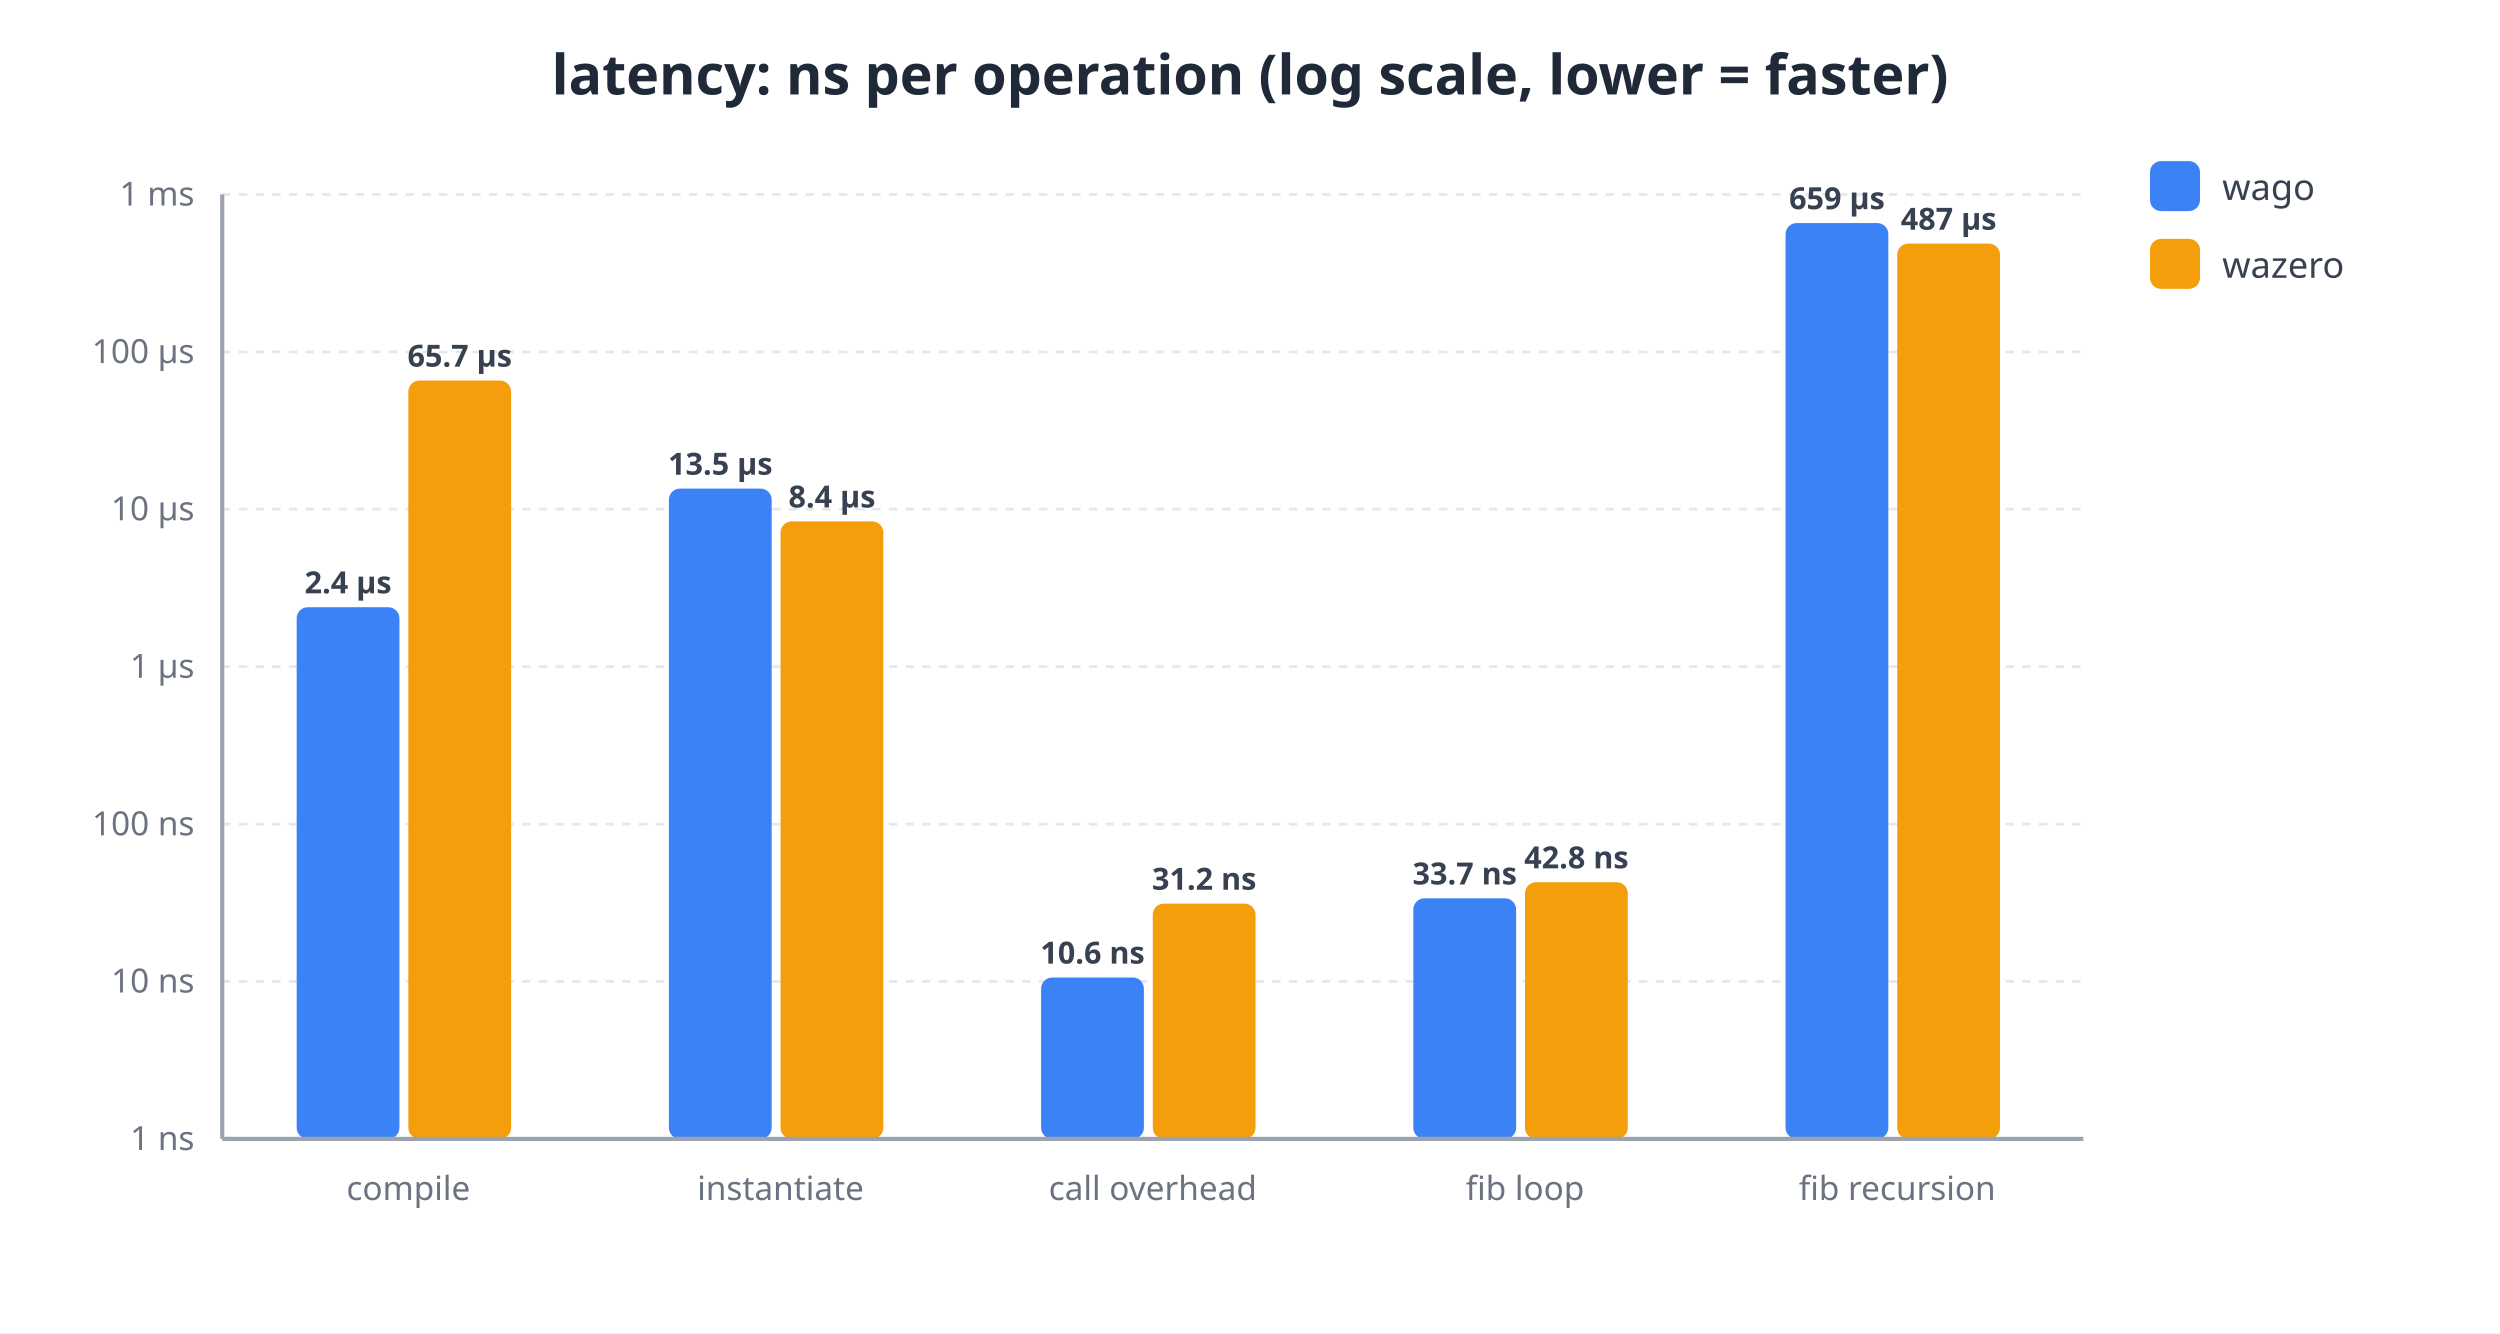
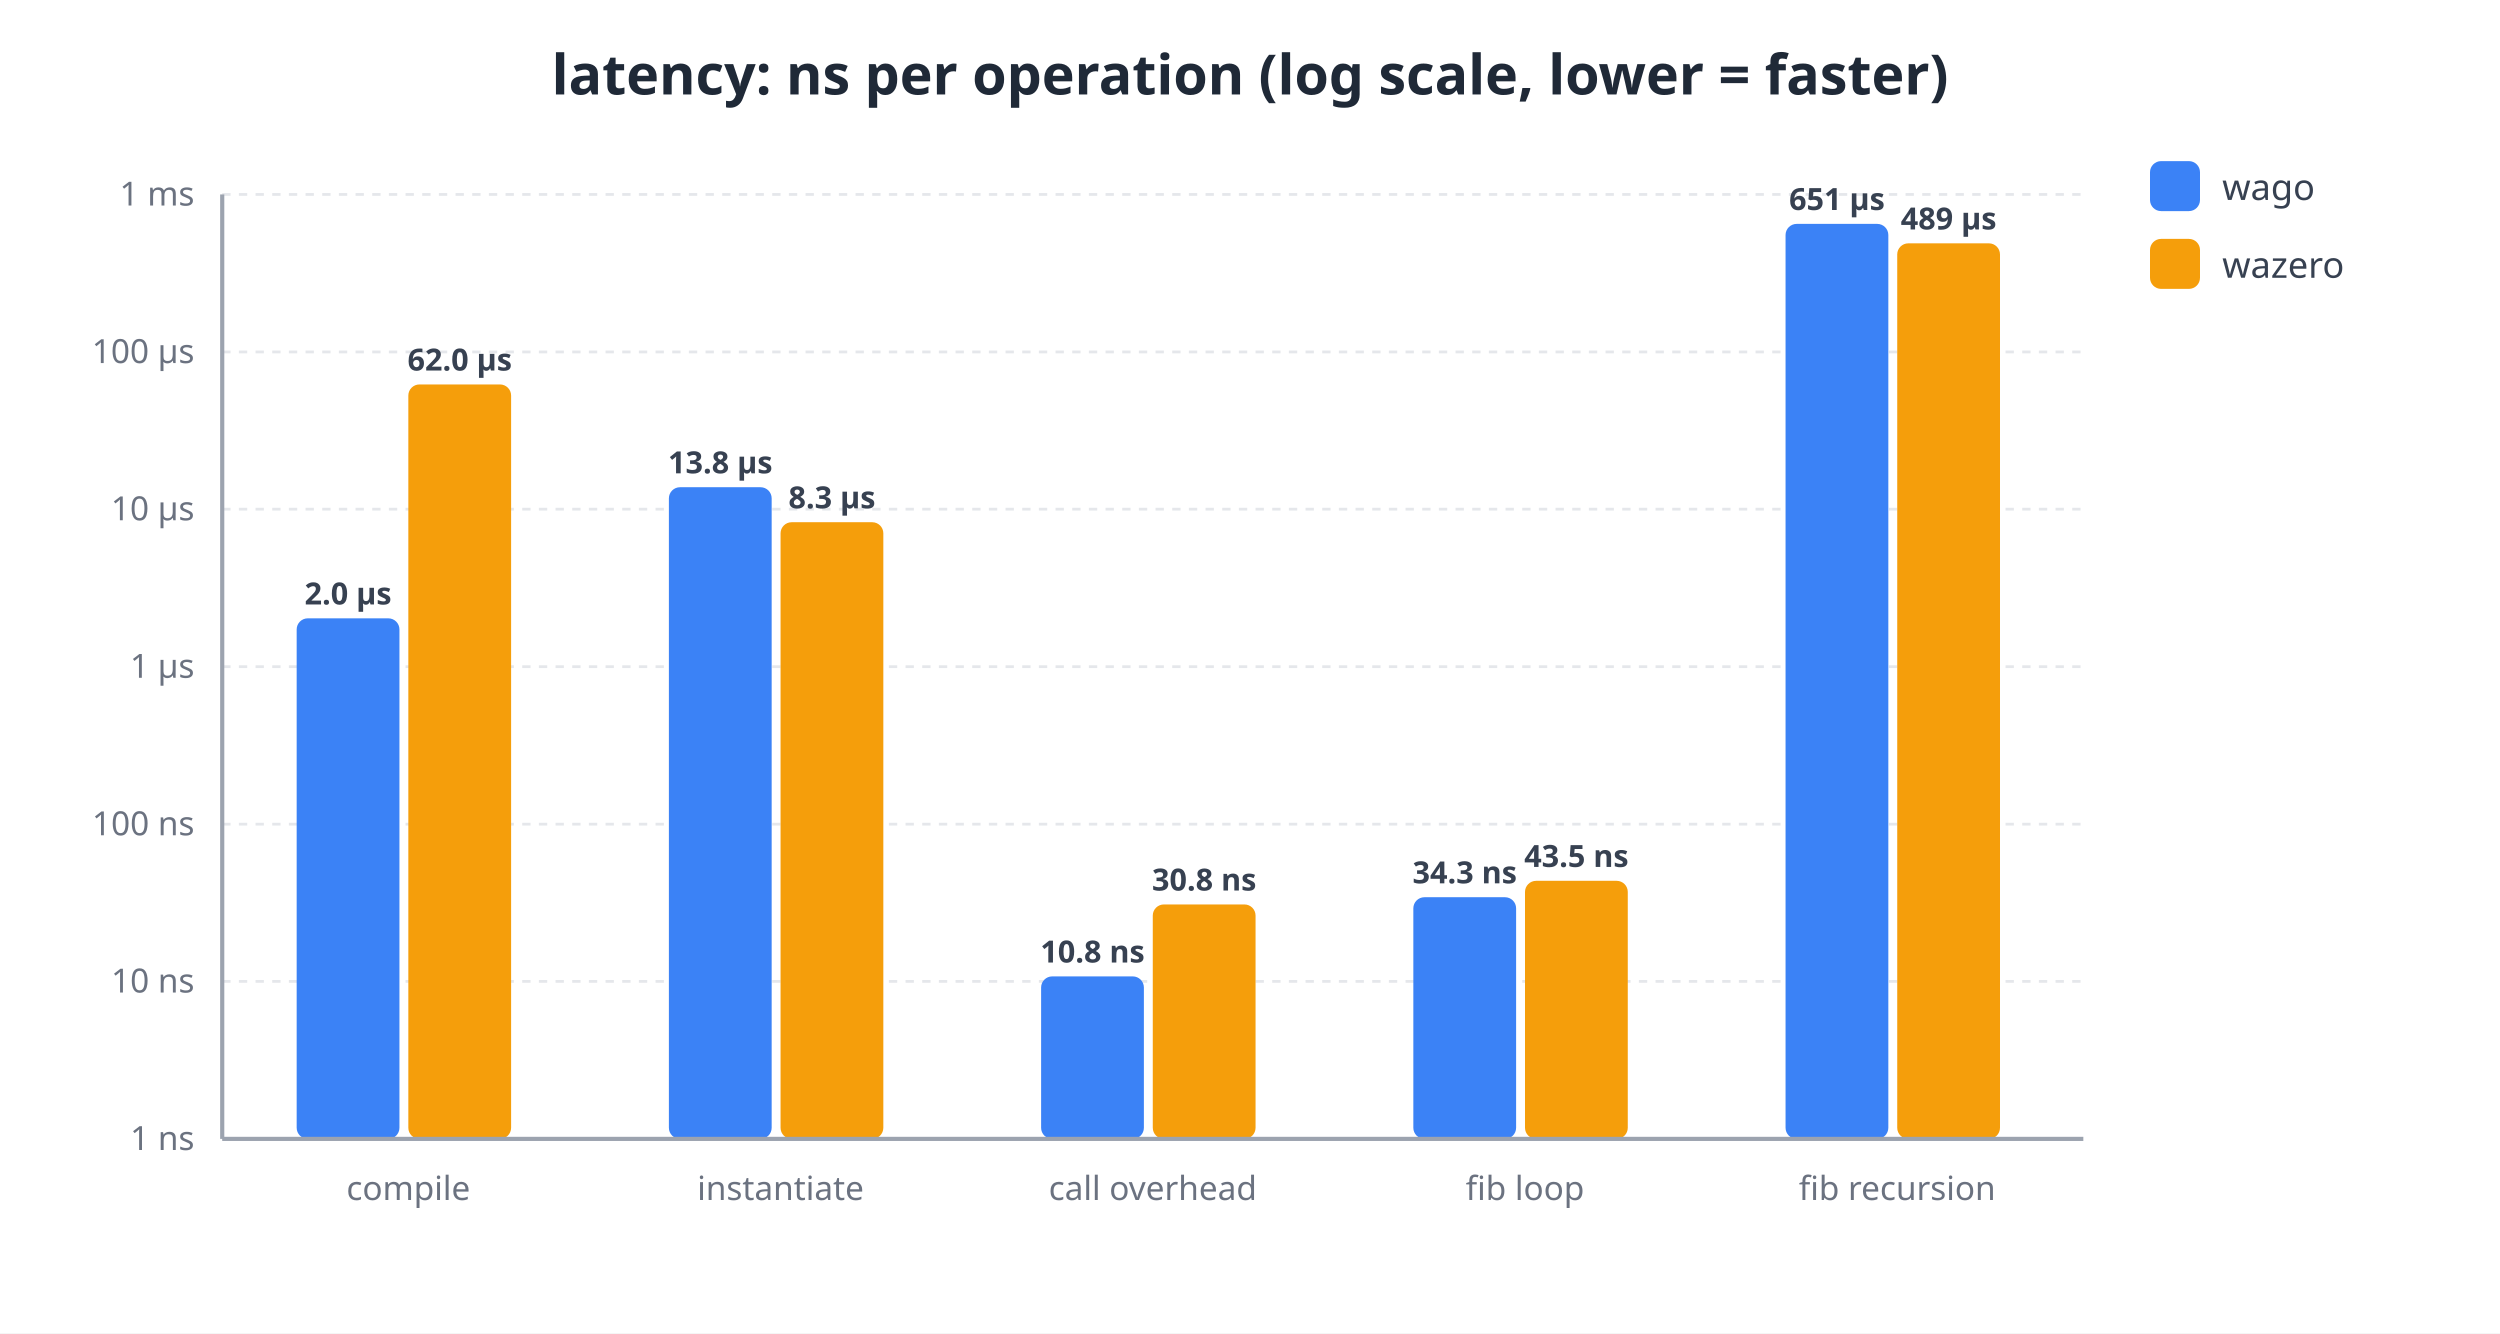
<svg xmlns="http://www.w3.org/2000/svg" width="900" height="480" viewBox="0 0 900 480">
  <defs>
    <style>
  .title { font: bold 20px sans-serif; fill: #1f2937; }
  .axis-label { font: 14px sans-serif; fill: #374151; }
  .tick { font: 12px sans-serif; fill: #6b7280; }
  .grid { stroke: #e5e7eb; stroke-dasharray: 3,3; }
  .parity { stroke: #475569; stroke-width: 1.5; stroke-dasharray: 5,4; }
  .axis { stroke: #9ca3af; stroke-width: 1.5; }
  .bar-label { font: bold 11px sans-serif; fill: #374151; text-anchor: middle; }
  .legend-text { font: 13px sans-serif; fill: #374151; }
</style>
  </defs>
  <rect width="900" height="480" fill="#fff" />
  <text x="450" y="34" text-anchor="middle" class="title">latency: ns per operation  (log scale, lower = faster)</text>
  <line x1="80.0" y1="410.0" x2="750.0" y2="410.0" class="grid" />
  <text x="70.0" y="414.0" text-anchor="end" class="tick">1 ns</text>
  <line x1="80.0" y1="353.3" x2="750.0" y2="353.3" class="grid" />
  <text x="70.0" y="357.3" text-anchor="end" class="tick">10 ns</text>
  <line x1="80.0" y1="296.7" x2="750.0" y2="296.7" class="grid" />
  <text x="70.0" y="300.7" text-anchor="end" class="tick">100 ns</text>
  <line x1="80.0" y1="240.0" x2="750.0" y2="240.0" class="grid" />
  <text x="70.0" y="244.0" text-anchor="end" class="tick">1 µs</text>
  <line x1="80.0" y1="183.3" x2="750.0" y2="183.3" class="grid" />
  <text x="70.0" y="187.3" text-anchor="end" class="tick">10 µs</text>
  <line x1="80.0" y1="126.7" x2="750.0" y2="126.7" class="grid" />
  <text x="70.0" y="130.7" text-anchor="end" class="tick">100 µs</text>
  <line x1="80.0" y1="70.0" x2="750.0" y2="70.0" class="grid" />
  <text x="70.0" y="74.0" text-anchor="end" class="tick">1 ms</text>
-   <rect x="106.8" y="218.6" width="37.0" height="191.4" fill="#3b82f6" rx="4" />
-   <text x="125.3" y="213.6" text-anchor="middle" class="bar-label">2.4 µs</text>
-   <rect x="147.0" y="137.0" width="37.0" height="273.0" fill="#f59e0b" rx="4" />
-   <text x="165.5" y="132.0" text-anchor="middle" class="bar-label">65.7 µs</text>
+   <rect x="106.8" y="222.6" width="37.0" height="187.4" fill="#3b82f6" rx="4" />
+   <text x="125.3" y="217.6" text-anchor="middle" class="bar-label">2.0 µs</text>
+   <rect x="147.0" y="138.4" width="37.0" height="271.6" fill="#f59e0b" rx="4" />
+   <text x="165.5" y="133.4" text-anchor="middle" class="bar-label">62.0 µs</text>
  <text x="147.0" y="432.0" text-anchor="middle" class="tick">compile</text>
-   <rect x="240.8" y="175.9" width="37.0" height="234.1" fill="#3b82f6" rx="4" />
-   <text x="259.3" y="170.9" text-anchor="middle" class="bar-label">13.5 µs</text>
-   <rect x="281.0" y="187.7" width="37.0" height="222.3" fill="#f59e0b" rx="4" />
-   <text x="299.5" y="182.7" text-anchor="middle" class="bar-label">8.4 µs</text>
+   <rect x="240.8" y="175.4" width="37.0" height="234.6" fill="#3b82f6" rx="4" />
+   <text x="259.3" y="170.4" text-anchor="middle" class="bar-label">13.8 µs</text>
+   <rect x="281.0" y="188.0" width="37.0" height="222.0" fill="#f59e0b" rx="4" />
+   <text x="299.5" y="183.0" text-anchor="middle" class="bar-label">8.3 µs</text>
  <text x="281.0" y="432.0" text-anchor="middle" class="tick">instantiate</text>
-   <rect x="374.8" y="351.9" width="37.0" height="58.1" fill="#3b82f6" rx="4" />
-   <text x="393.3" y="346.9" text-anchor="middle" class="bar-label">10.6 ns</text>
-   <rect x="415.0" y="325.3" width="37.0" height="84.7" fill="#f59e0b" rx="4" />
-   <text x="433.5" y="320.3" text-anchor="middle" class="bar-label">31.2 ns</text>
+   <rect x="374.8" y="351.5" width="37.0" height="58.5" fill="#3b82f6" rx="4" />
+   <text x="393.3" y="346.5" text-anchor="middle" class="bar-label">10.8 ns</text>
+   <rect x="415.0" y="325.6" width="37.0" height="84.4" fill="#f59e0b" rx="4" />
+   <text x="433.5" y="320.6" text-anchor="middle" class="bar-label">30.8 ns</text>
  <text x="415.0" y="432.0" text-anchor="middle" class="tick">call overhead</text>
-   <rect x="508.8" y="323.4" width="37.0" height="86.6" fill="#3b82f6" rx="4" />
-   <text x="527.3" y="318.4" text-anchor="middle" class="bar-label">33.7 ns</text>
-   <rect x="549.0" y="317.6" width="37.0" height="92.4" fill="#f59e0b" rx="4" />
-   <text x="567.5" y="312.6" text-anchor="middle" class="bar-label">42.8 ns</text>
+   <rect x="508.8" y="323.0" width="37.0" height="87.0" fill="#3b82f6" rx="4" />
+   <text x="527.3" y="318.0" text-anchor="middle" class="bar-label">34.3 ns</text>
+   <rect x="549.0" y="317.1" width="37.0" height="92.9" fill="#f59e0b" rx="4" />
+   <text x="567.5" y="312.1" text-anchor="middle" class="bar-label">43.5 ns</text>
  <text x="549.0" y="432.0" text-anchor="middle" class="tick">fib loop</text>
-   <rect x="642.8" y="80.3" width="37.0" height="329.7" fill="#3b82f6" rx="4" />
-   <text x="661.3" y="75.3" text-anchor="middle" class="bar-label">659 µs</text>
-   <rect x="683.0" y="87.7" width="37.0" height="322.3" fill="#f59e0b" rx="4" />
-   <text x="701.5" y="82.7" text-anchor="middle" class="bar-label">487 µs</text>
+   <rect x="642.8" y="80.6" width="37.0" height="329.4" fill="#3b82f6" rx="4" />
+   <text x="661.3" y="75.6" text-anchor="middle" class="bar-label">651 µs</text>
+   <rect x="683.0" y="87.6" width="37.0" height="322.4" fill="#f59e0b" rx="4" />
+   <text x="701.5" y="82.6" text-anchor="middle" class="bar-label">489 µs</text>
  <text x="683.0" y="432.0" text-anchor="middle" class="tick">fib recursion</text>
  <line x1="80.0" y1="70.0" x2="80.0" y2="410.0" class="axis" />
  <line x1="80.0" y1="410.0" x2="750.0" y2="410.0" class="axis" />
  <rect x="774.0" y="58.0" width="18.0" height="18.0" fill="#3b82f6" rx="4" />
  <text x="800.0" y="72.0" text-anchor="start" class="legend-text">wago</text>
  <rect x="774.0" y="86.0" width="18.0" height="18.0" fill="#f59e0b" rx="4" />
  <text x="800.0" y="100.0" text-anchor="start" class="legend-text">wazero</text>
</svg>
